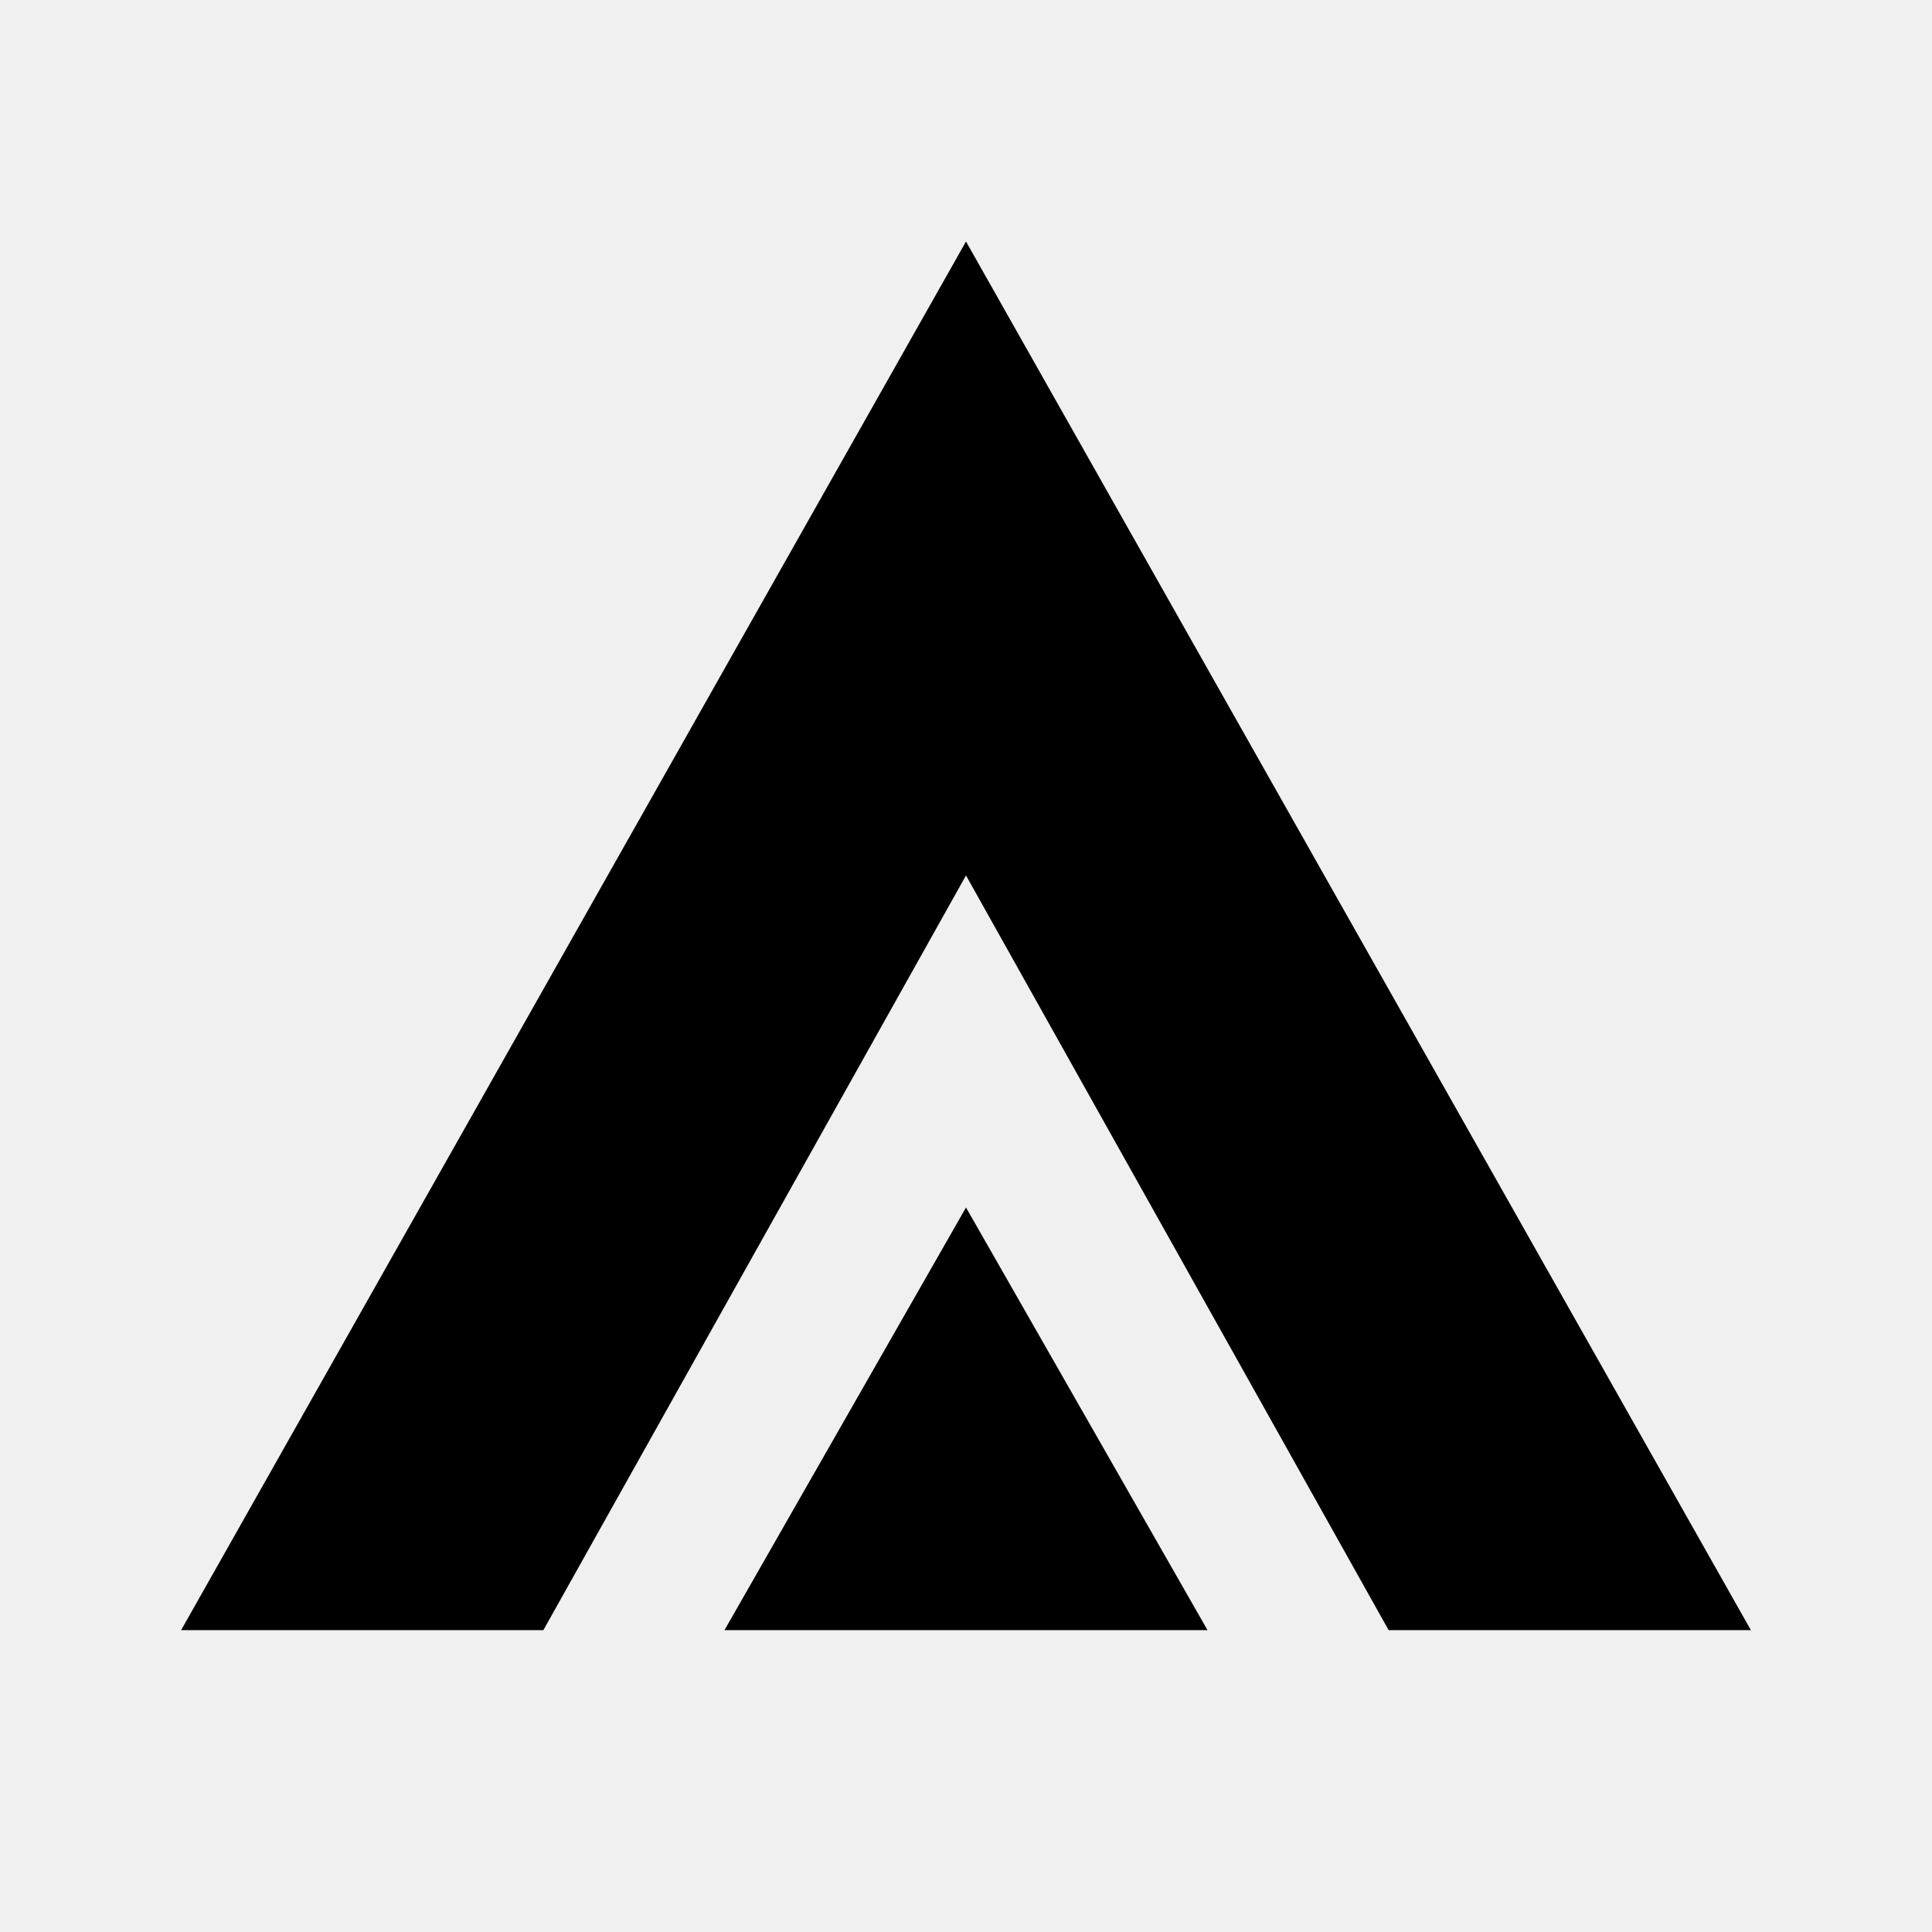
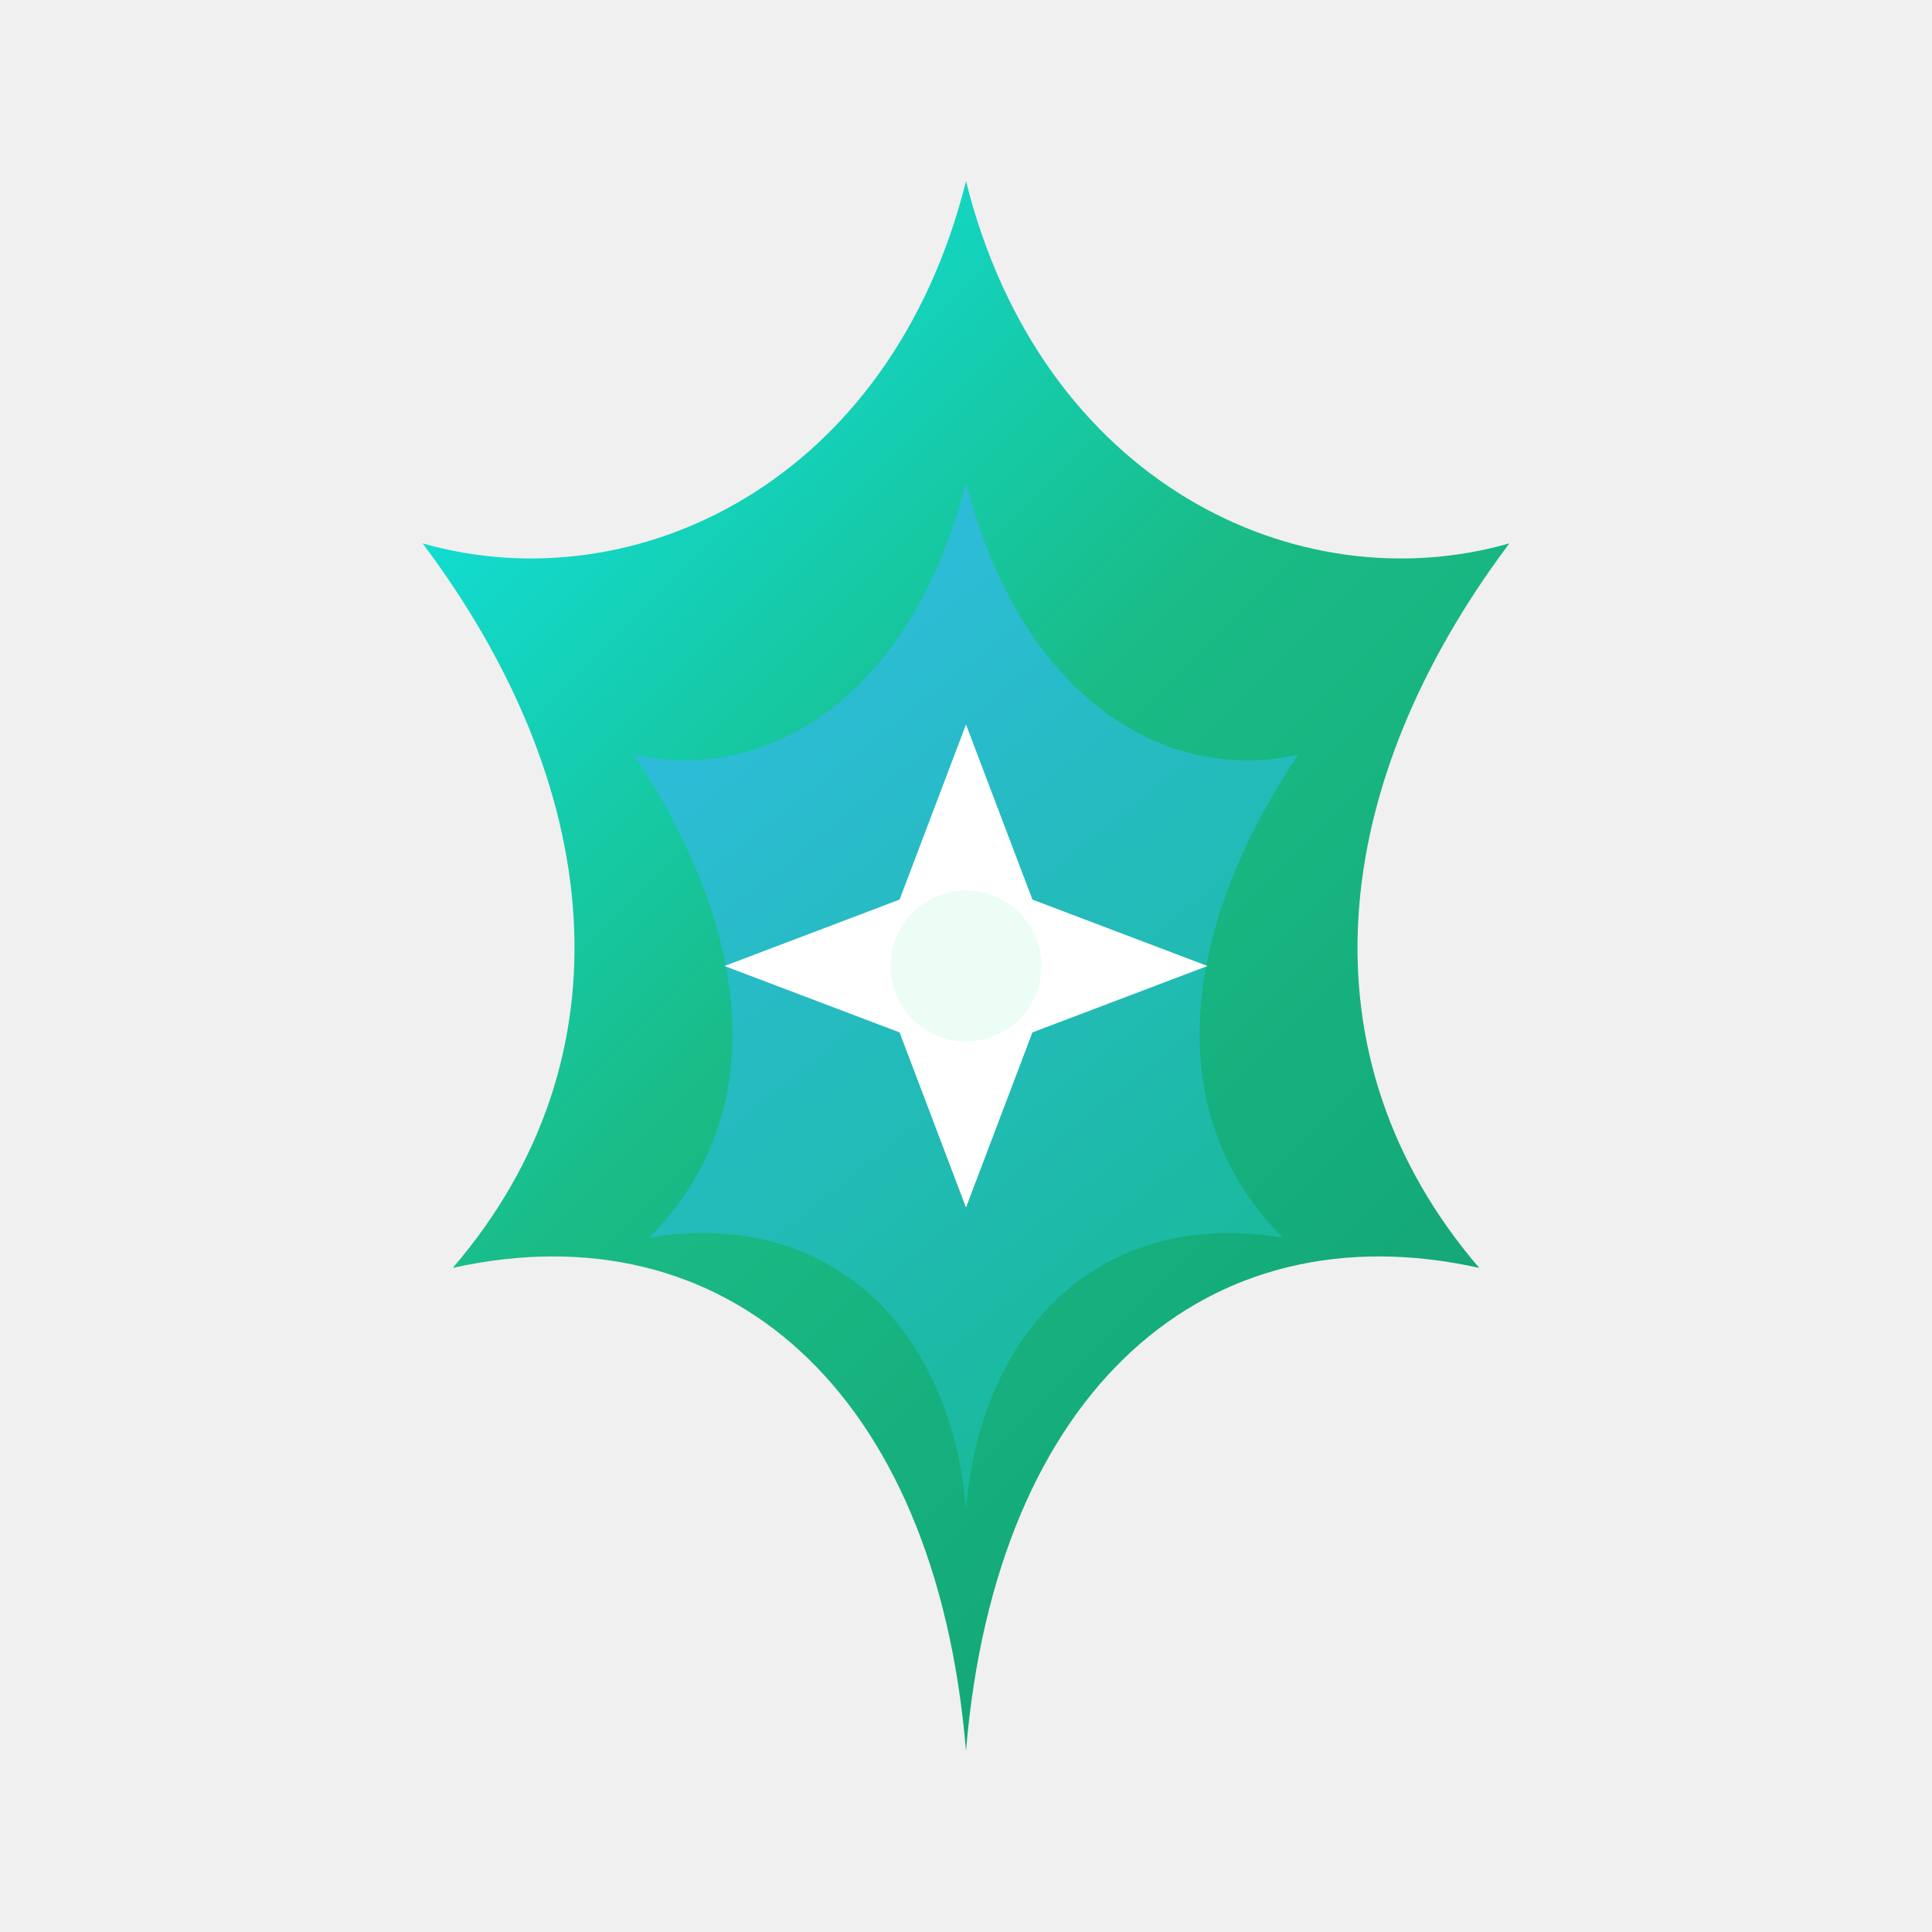
<svg xmlns="http://www.w3.org/2000/svg" width="64" height="64" viewBox="0 0 64 64" fill="none">
-   <path d="M32 8L58 54H46L32 29L18 54H6L32 8Z" fill="currentColor" />
-   <path d="M32 40L40 54H24L32 40Z" fill="currentColor" />
+   <defs>
+     <linearGradient id="dreamGradient" x1="8" y1="8" x2="56" y2="56" gradientUnits="userSpaceOnUse">
+       <stop offset="0%" stop-color="#00f0ff" />
+       <stop offset="45%" stop-color="#10b981" />
+       <stop offset="100%" stop-color="#059669" />
+     </linearGradient>
+     <linearGradient id="petalGradient" x1="16" y1="12" x2="48" y2="52" gradientUnits="userSpaceOnUse">
+       <stop offset="0%" stop-color="#38bdf8" />
+       <stop offset="100%" stop-color="#10b981" />
+     </linearGradient>
+   </defs>
+   <path d="M32 6C34.5 16 43 20 50 18C44 26 43 35 49 42C40 40 33 46 32 58C31 46 24 40 15 42C21 35 20 26 14 18C21 20 29.5 16 32 6Z" fill="url(#dreamGradient)" opacity="0.95" />
+   <path d="M32 16C33.8 23 38.5 26 43 25C39 31 38.5 37 42.5 41C36.5 40 32.5 44 32 50C31.5 44 27.5 40 21.5 41C25.5 37 25 31 21 25C25.5 26 30.2 23 32 16Z" fill="url(#petalGradient)" />
+   <path d="M32 24L34.2 29.8L40 32L34.2 34.2L32 40L29.8 34.2L24 32L29.8 29.8L32 24Z" fill="#ffffff" />
+   <circle cx="32" cy="32" r="2.5" fill="#ecfdf5" />
</svg>
